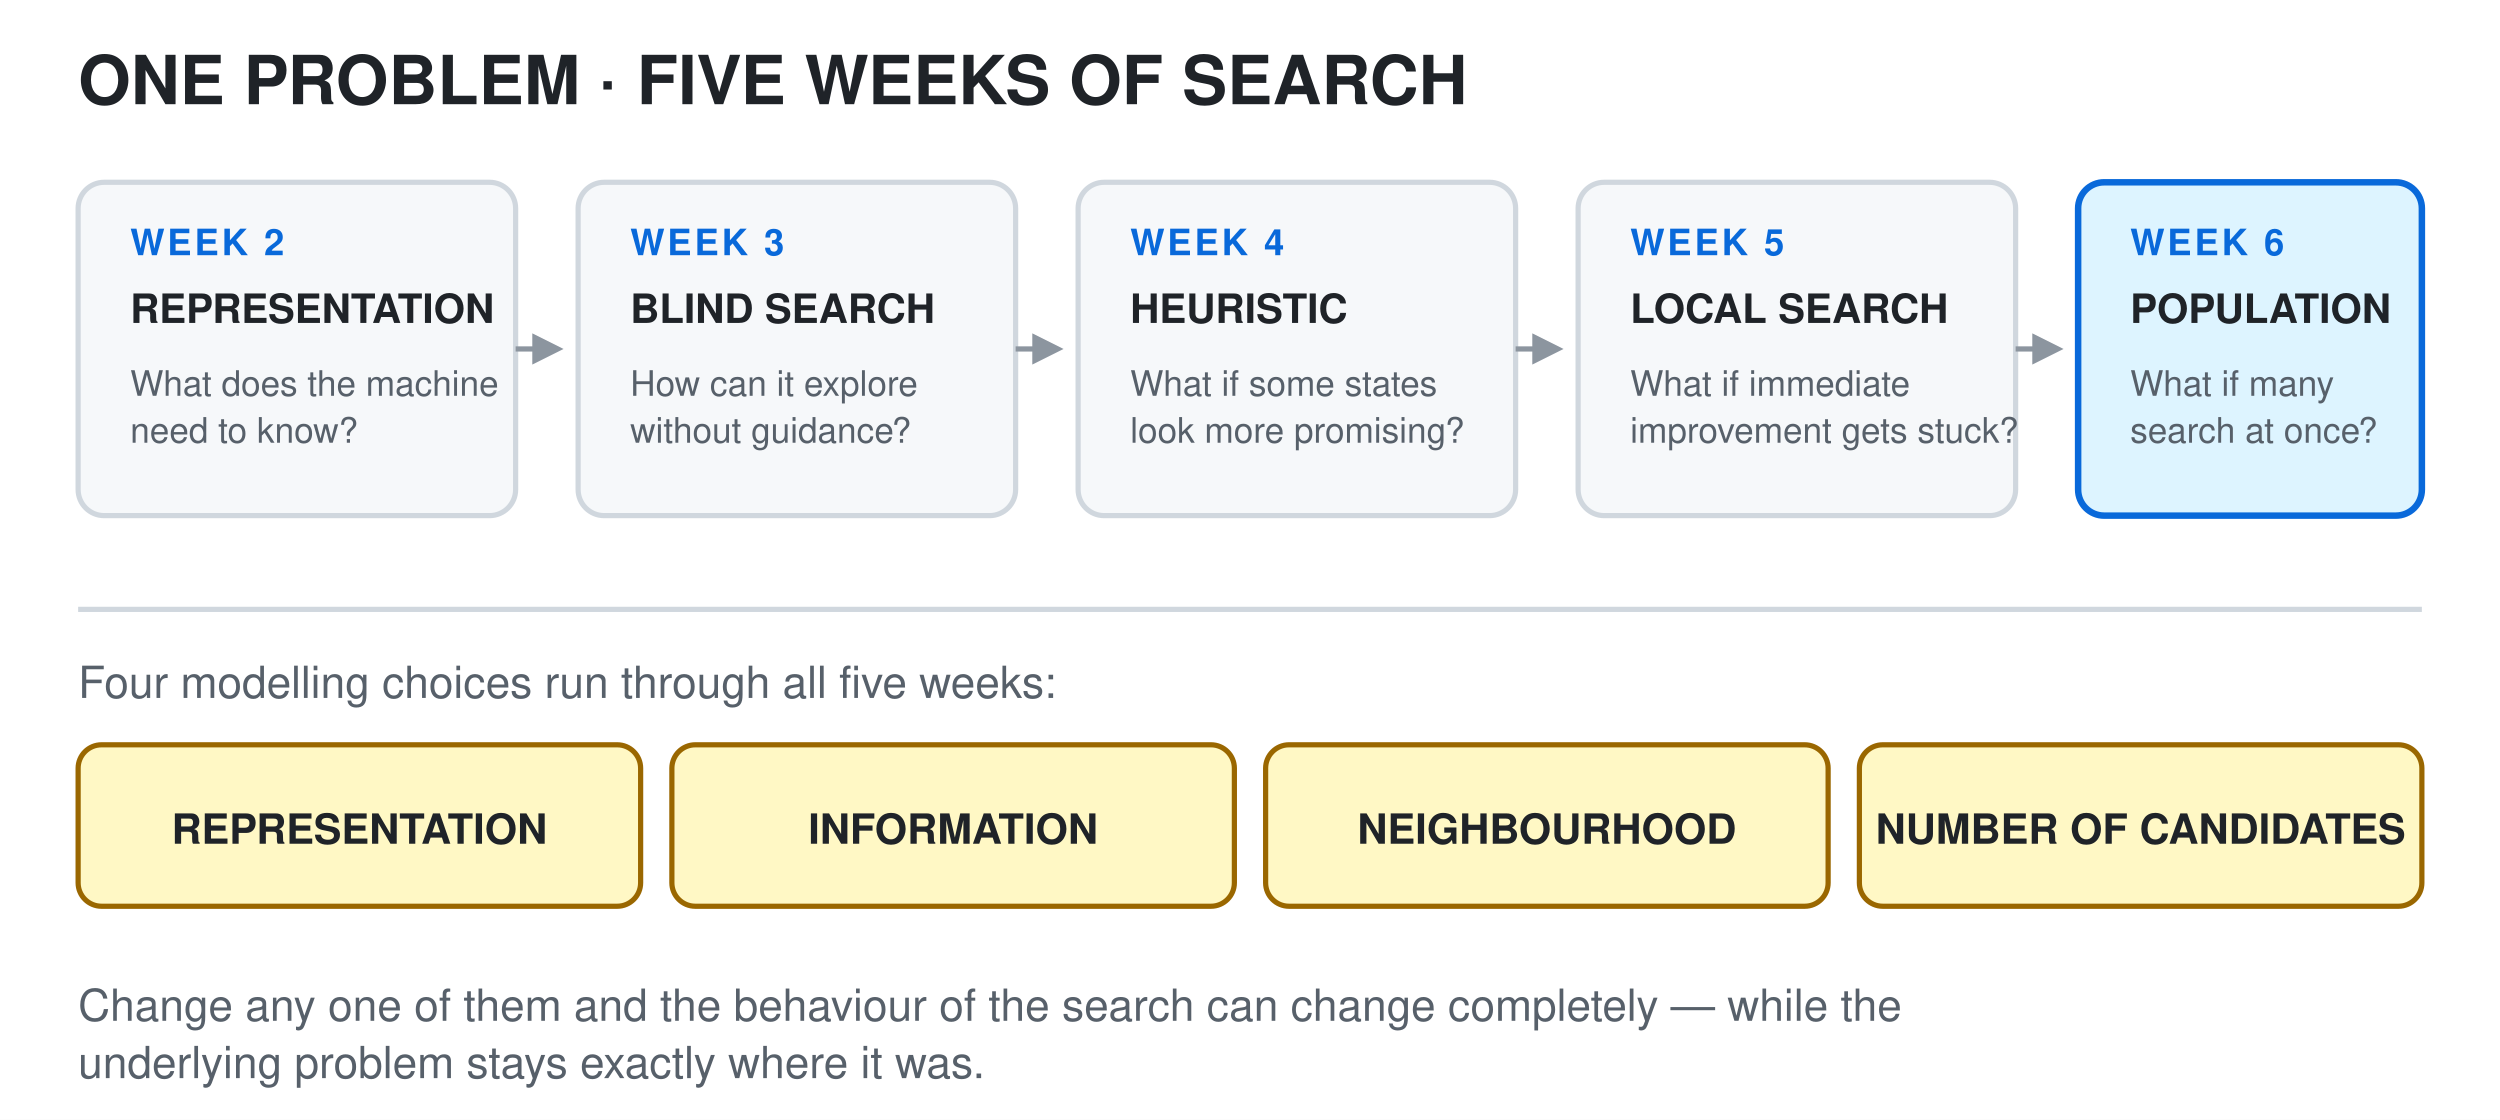
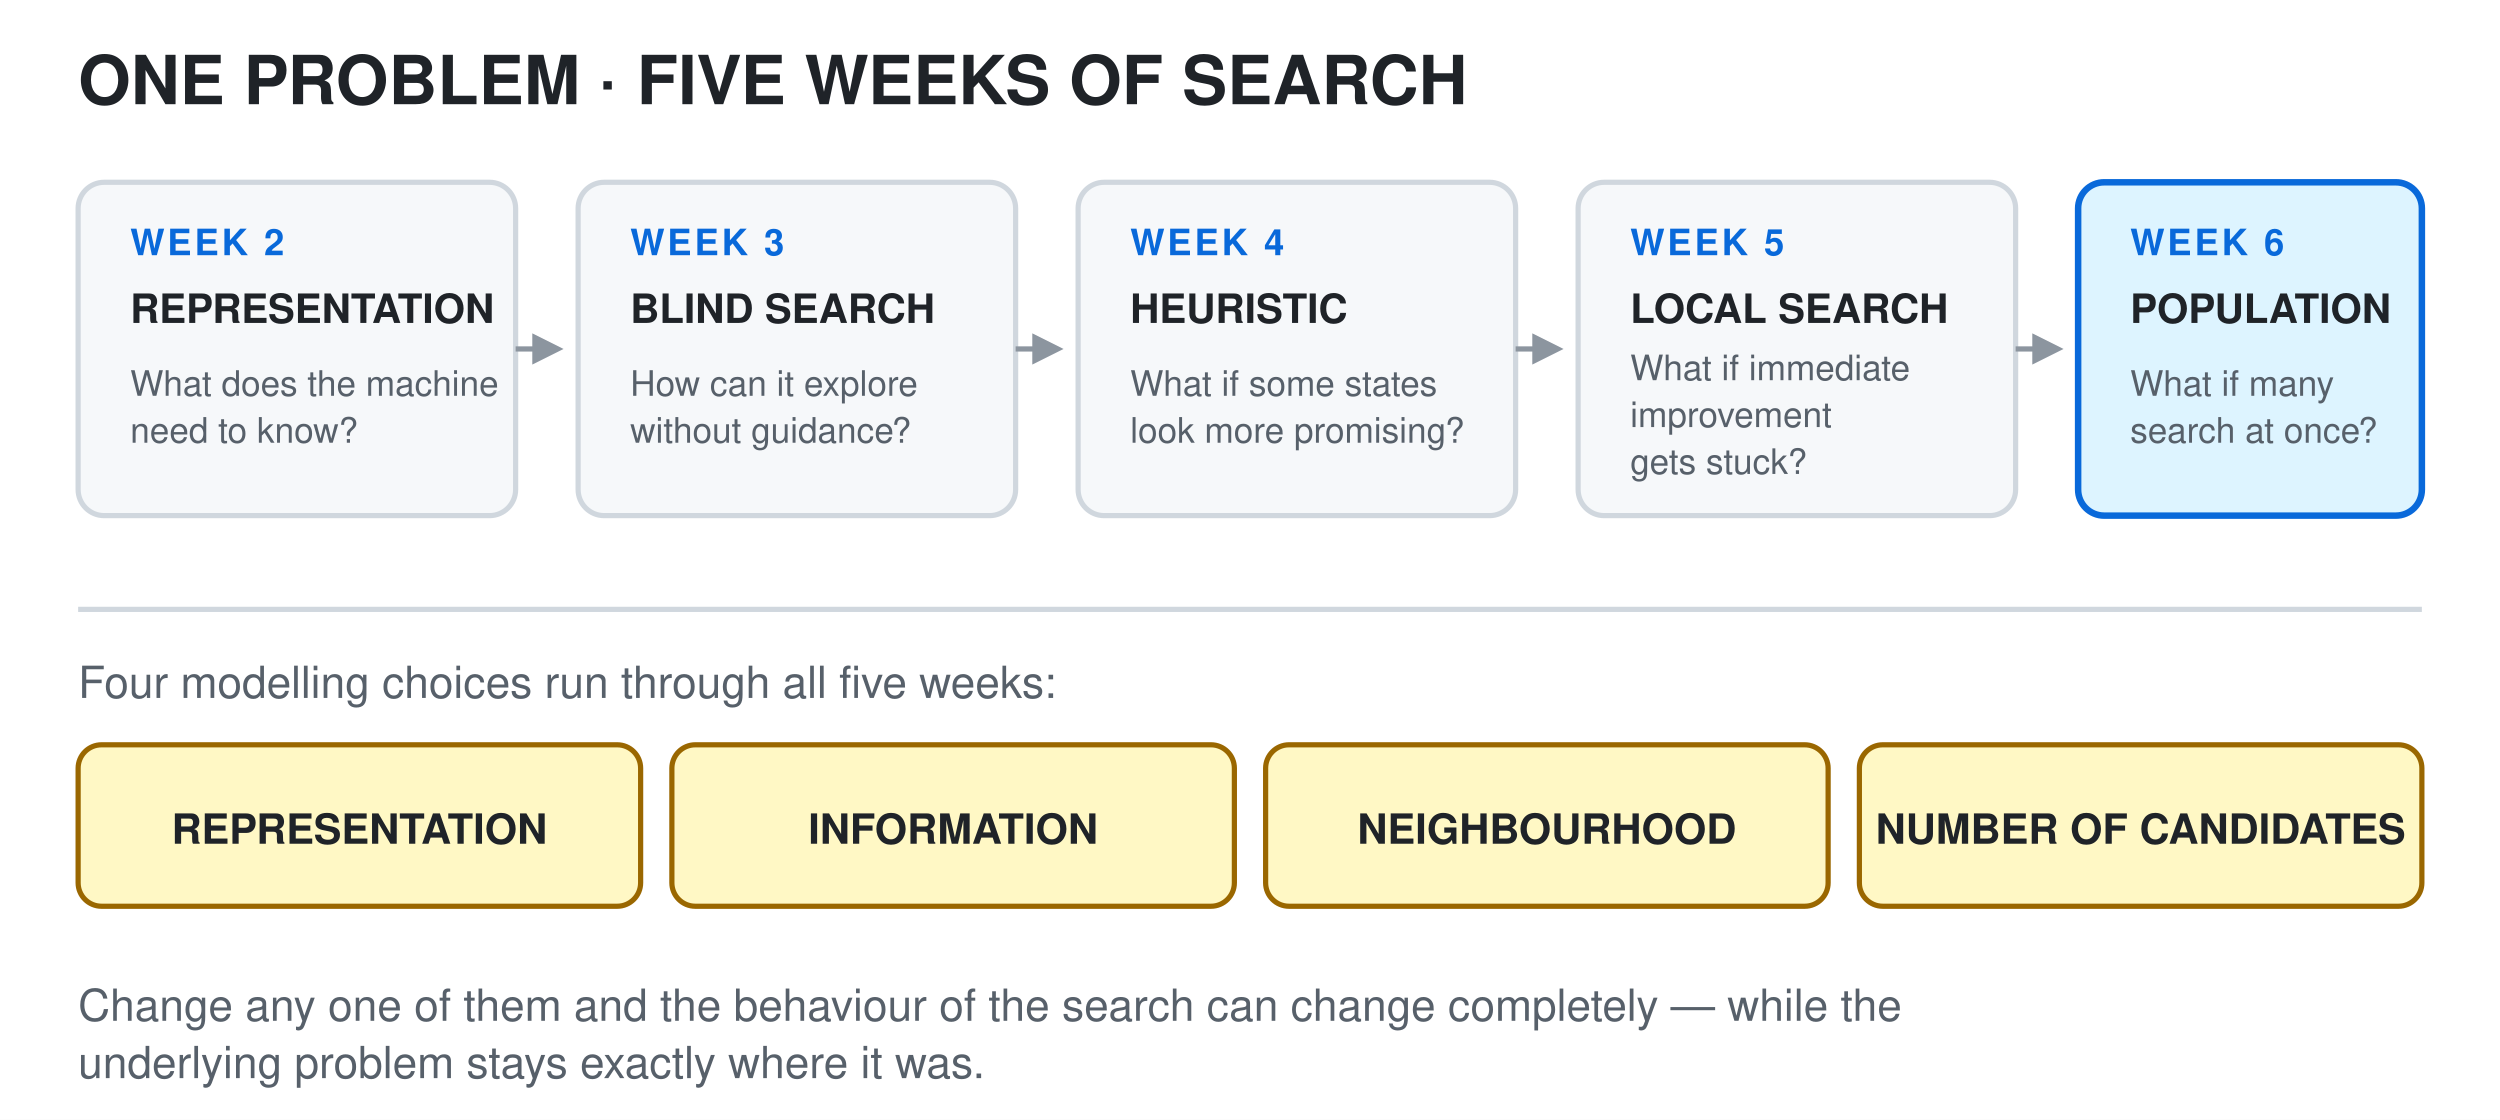
<svg xmlns="http://www.w3.org/2000/svg" width="960" height="430" viewBox="0 0 960 430" role="img" aria-labelledby="title desc">
  <style>
    text { font-family: -apple-system, BlinkMacSystemFont, "Segoe UI", Helvetica, Arial, sans-serif; fill: #1f2328; }
    .title { font-size: 26px; font-weight: 700; }
    .week { font-size: 14px; font-weight: 700; fill: #0969da; letter-spacing: 0.08em; }
    .idea { font-size: 15.5px; font-weight: 700; }
    .q { font-size: 13.5px; fill: #57606a; }
    .choice { font-size: 16px; font-weight: 700; }
    .body { font-size: 17px; fill: #57606a; }
  </style>
  <rect width="100%" height="100%" fill="#fff" />
  <defs>
    <marker id="r6" viewBox="0 0 10 10" refX="8" refY="5" markerWidth="6" markerHeight="6" orient="auto-start-reverse">
      <path d="M0 0 L10 5 L0 10 z" fill="#8c959f" />
    </marker>
  </defs>
  <text x="30" y="40" class="title">ONE PROBLEM · FIVE WEEKS OF SEARCH</text>
  <rect x="30" y="70" width="168" height="128" rx="10" fill="#f6f8fa" stroke="#d0d7de" stroke-width="2" />
  <text x="50" y="98" class="week">WEEK 2</text>
  <text x="50" y="124" class="idea">REPRESENTATION</text>
  <text x="50" y="152" class="q">What does the machine</text>
  <text x="50" y="170" class="q">need to know?</text>
  <rect x="222" y="70" width="168" height="128" rx="10" fill="#f6f8fa" stroke="#d0d7de" stroke-width="2" />
  <text x="242" y="98" class="week">WEEK 3</text>
  <text x="242" y="124" class="idea">BLIND SEARCH</text>
  <text x="242" y="152" class="q">How can it explore</text>
  <text x="242" y="170" class="q">without guidance?</text>
  <rect x="414" y="70" width="168" height="128" rx="10" fill="#f6f8fa" stroke="#d0d7de" stroke-width="2" />
  <text x="434" y="98" class="week">WEEK 4</text>
  <text x="434" y="124" class="idea">HEURISTIC</text>
  <text x="434" y="152" class="q">What if some states</text>
  <text x="434" y="170" class="q">look more promising?</text>
  <rect x="606" y="70" width="168" height="128" rx="10" fill="#f6f8fa" stroke="#d0d7de" stroke-width="2" />
  <text x="626" y="98" class="week">WEEK 5</text>
  <text x="626" y="124" class="idea">LOCAL SEARCH</text>
-   <text x="626" y="152" class="q">What if immediate</text>
-   <text x="626" y="170" class="q">improvement gets stuck?</text>
+   <text x="626" y="146" class="q">What if immediate</text>
+   <text x="626" y="164" class="q">improvement</text>
+   <text x="626" y="182" class="q">gets stuck?</text>
  <rect x="798" y="70" width="132" height="128" rx="10" fill="#ddf4ff" stroke="#0969da" stroke-width="2.5" />
  <text x="818" y="98" class="week">WEEK 6</text>
  <text x="818" y="124" class="idea">POPULATION</text>
  <text x="818" y="152" class="q">What if many</text>
  <text x="818" y="170" class="q">search at once?</text>
  <path d="M198 134 H214" fill="none" stroke="#8c959f" stroke-width="2" marker-end="url(#r6)" />
  <path d="M390 134 H406" fill="none" stroke="#8c959f" stroke-width="2" marker-end="url(#r6)" />
  <path d="M582 134 H598" fill="none" stroke="#8c959f" stroke-width="2" marker-end="url(#r6)" />
  <path d="M774 134 H790" fill="none" stroke="#8c959f" stroke-width="2" marker-end="url(#r6)" />
  <line x1="30" y1="234" x2="930" y2="234" stroke="#d0d7de" stroke-width="2" />
  <text x="30" y="268" class="body">Four modelling choices run through all five weeks:</text>
  <rect x="30" y="286" width="216" height="62" rx="9" fill="#fff8c5" stroke="#9a6700" stroke-width="2" />
  <text x="138" y="324" class="choice" text-anchor="middle">REPRESENTATION</text>
  <rect x="258" y="286" width="216" height="62" rx="9" fill="#fff8c5" stroke="#9a6700" stroke-width="2" />
  <text x="366" y="324" class="choice" text-anchor="middle">INFORMATION</text>
  <rect x="486" y="286" width="216" height="62" rx="9" fill="#fff8c5" stroke="#9a6700" stroke-width="2" />
  <text x="594" y="324" class="choice" text-anchor="middle">NEIGHBOURHOOD</text>
  <rect x="714" y="286" width="216" height="62" rx="9" fill="#fff8c5" stroke="#9a6700" stroke-width="2" />
  <text x="822" y="324" class="choice" text-anchor="middle">NUMBER OF CANDIDATES</text>
  <text x="30" y="392" class="body">Change any one of them and the behaviour of the search can change completely — while the</text>
  <text x="30" y="414" class="body">underlying problem stays exactly where it was.</text>
</svg>
